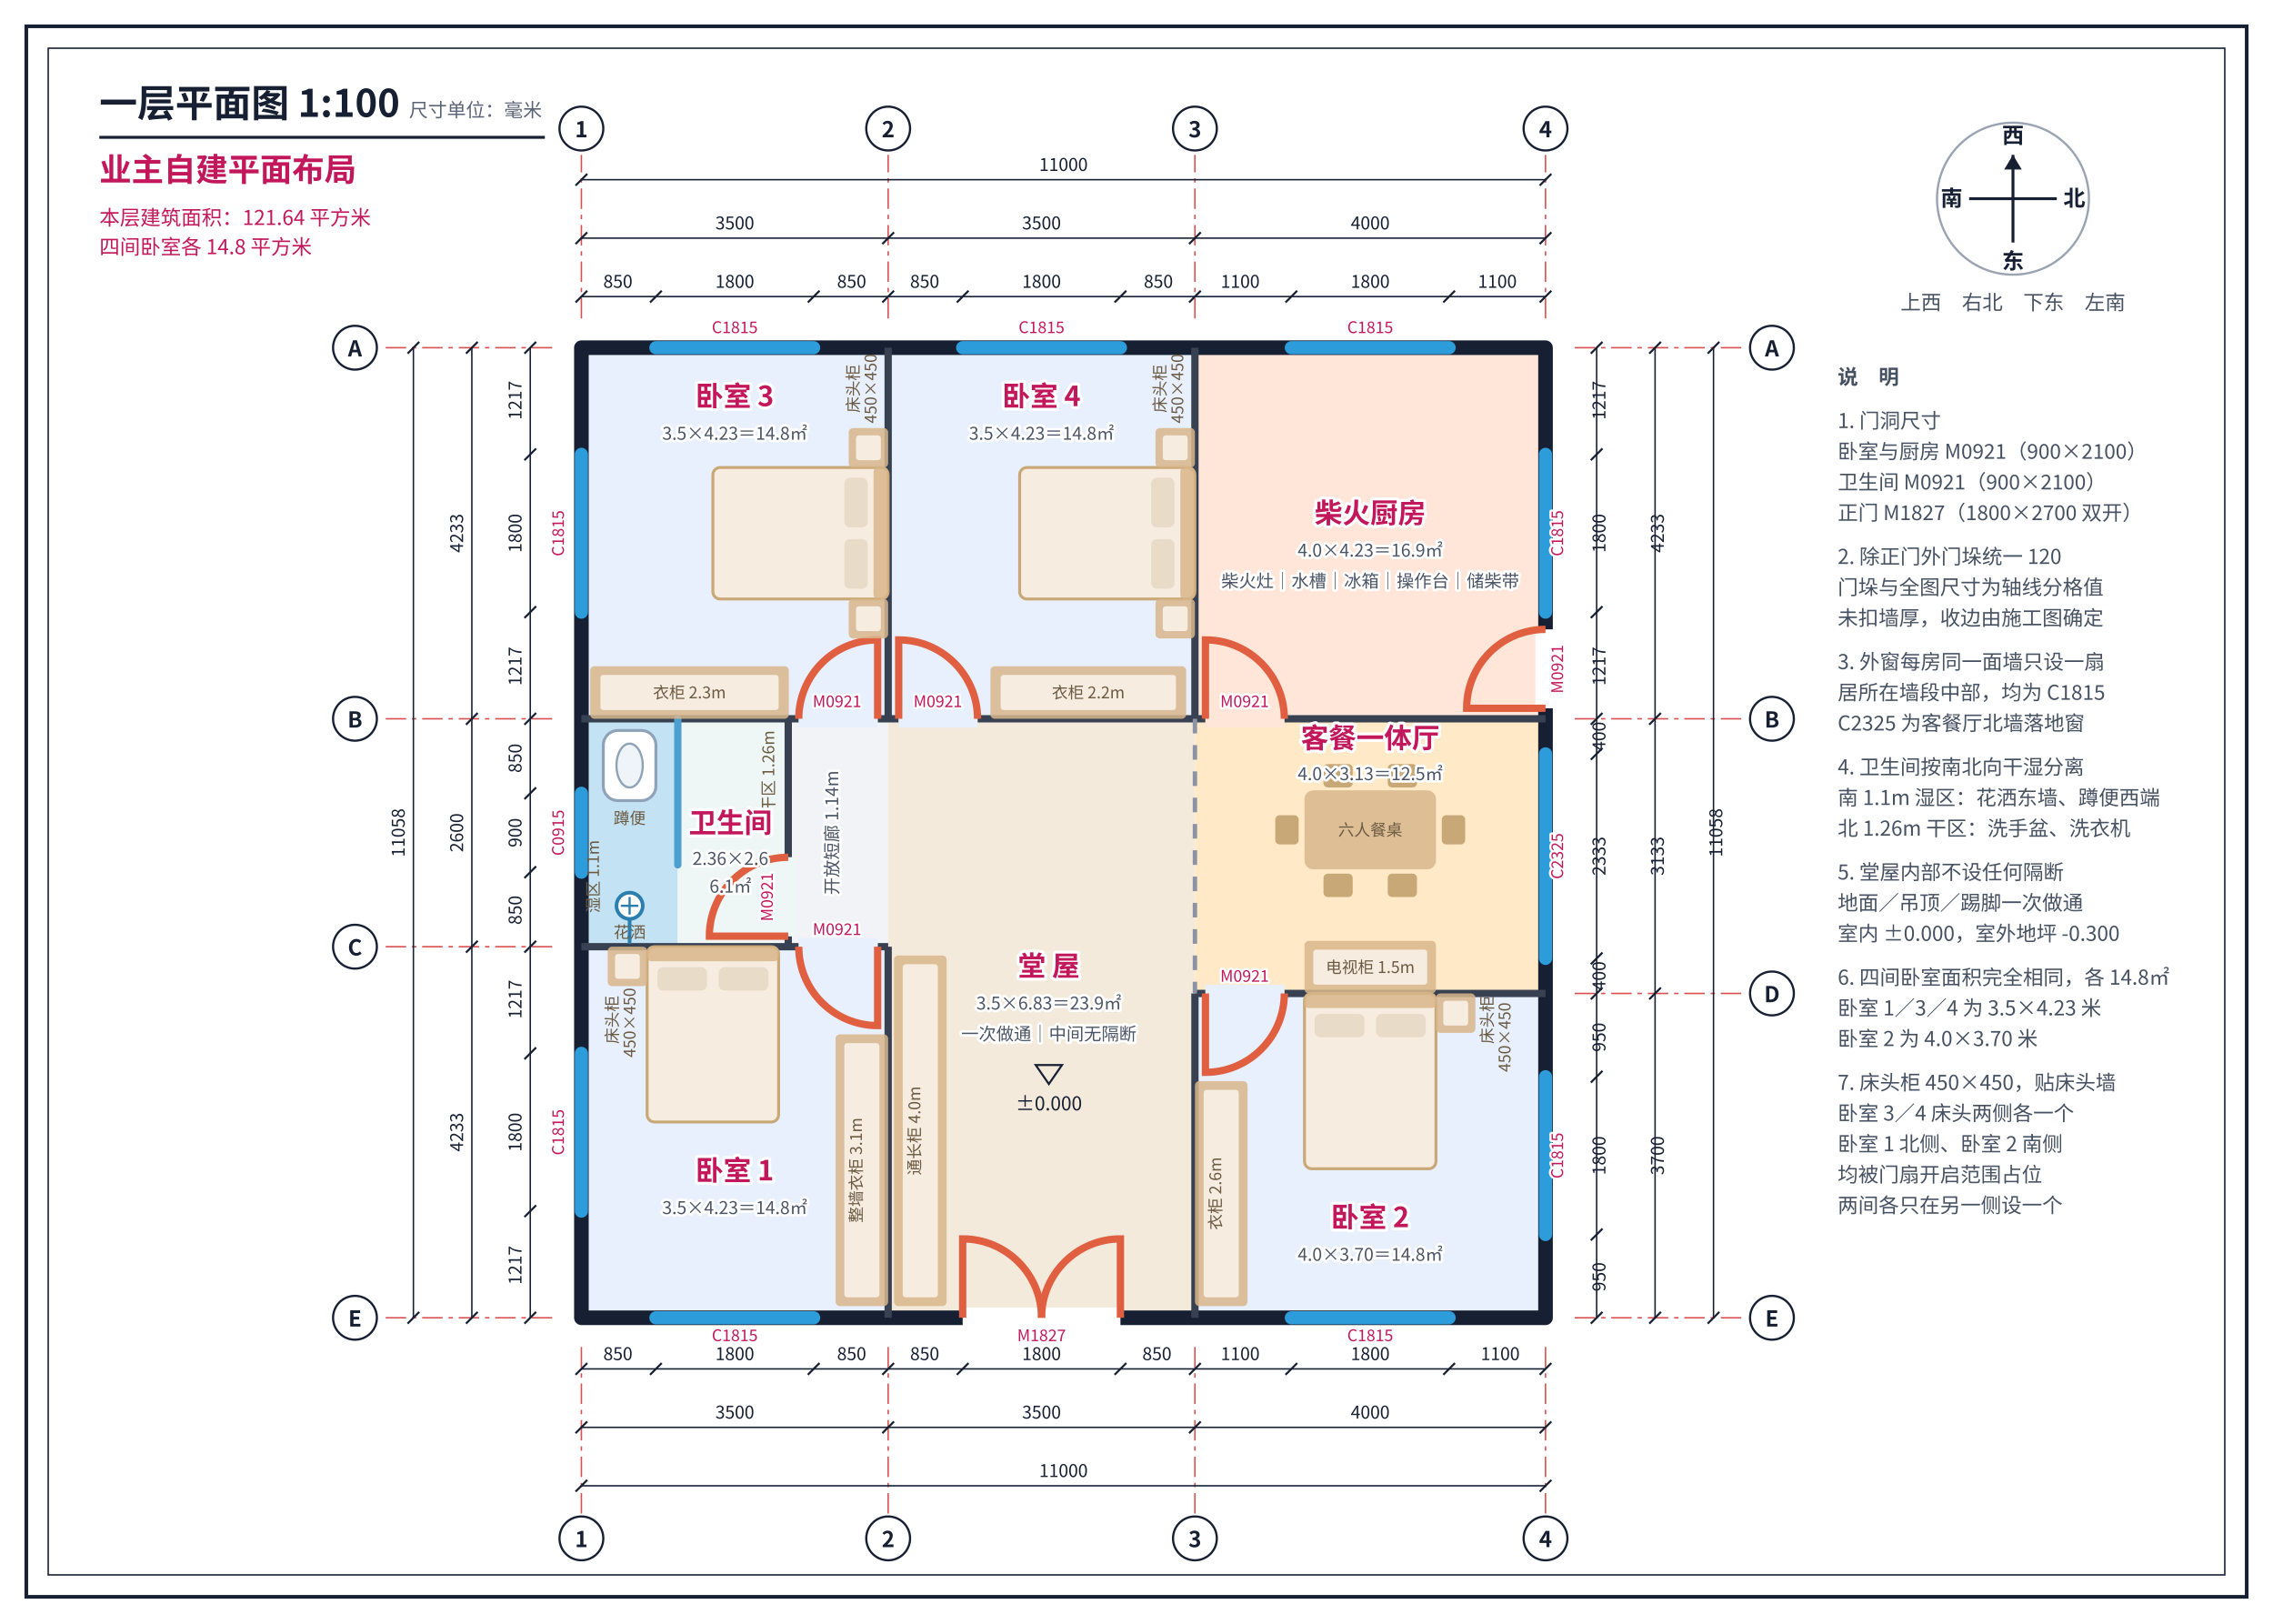
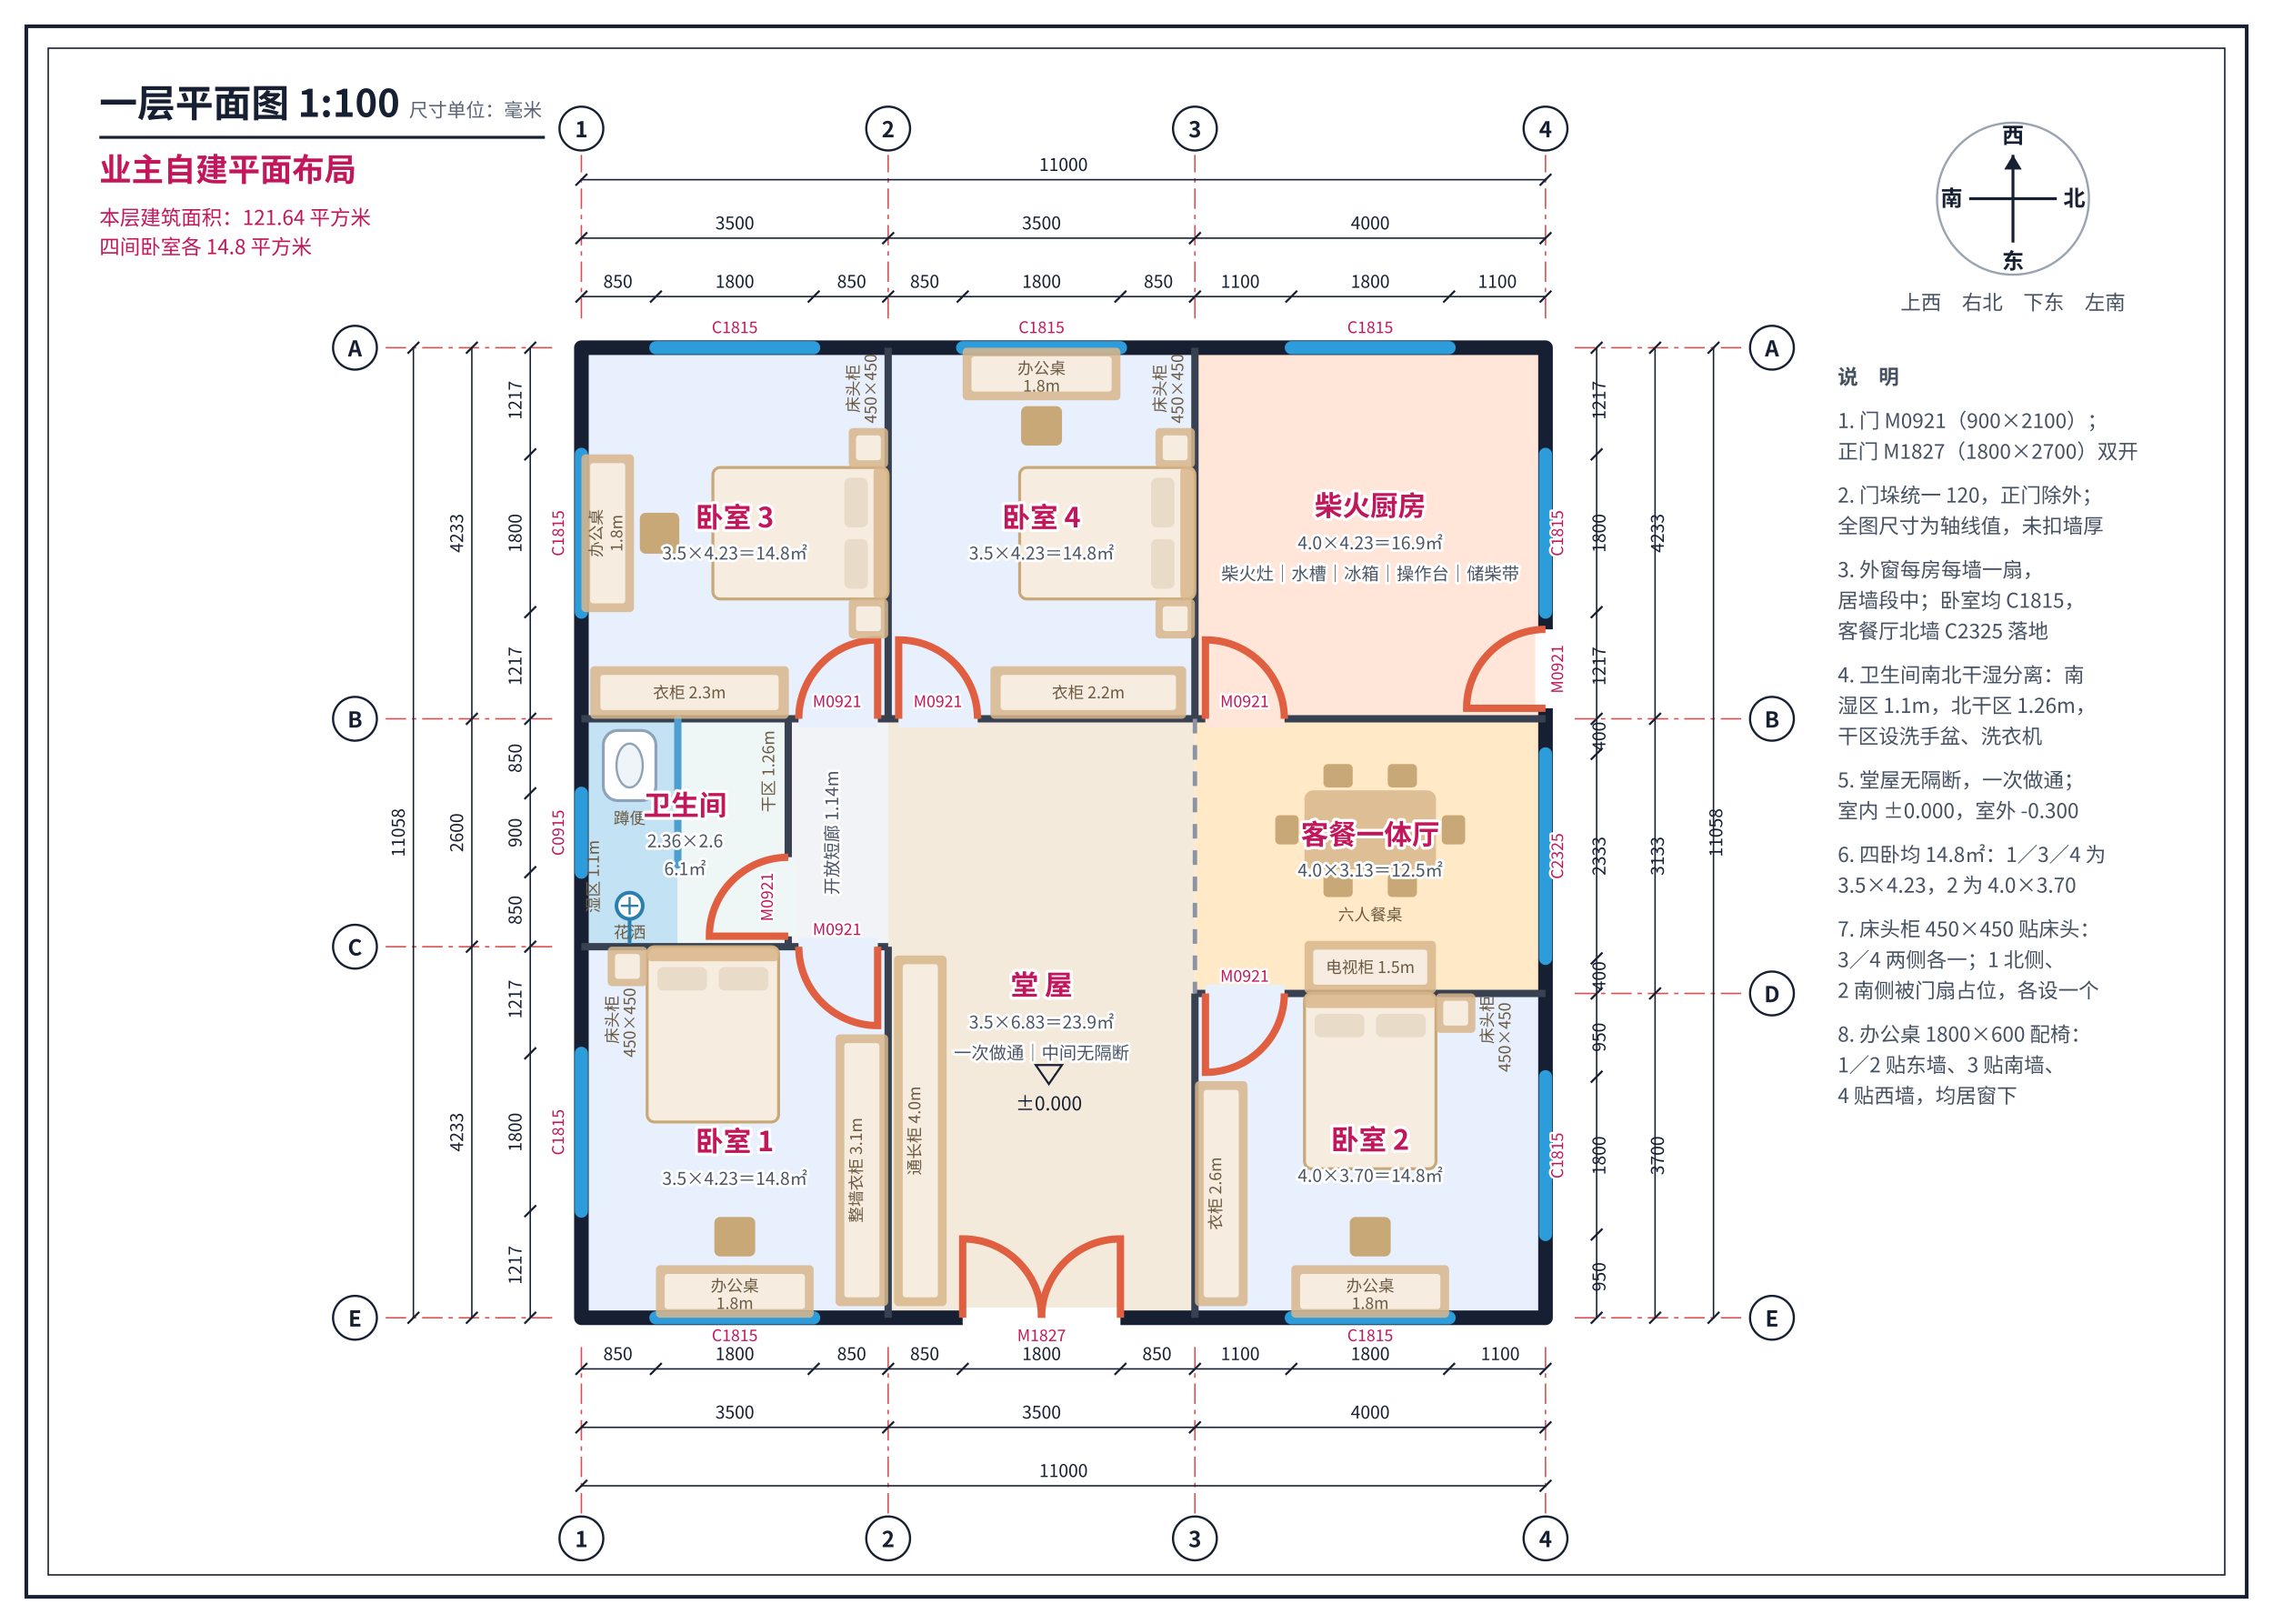
<svg xmlns="http://www.w3.org/2000/svg" viewBox="22 22 1556 1111" preserveAspectRatio="xMidYMid meet">
  <defs>
    <style>
      text { font-family: "Microsoft YaHei", "Noto Sans CJK SC", sans-serif; fill: #172033; }
      .frame { fill: none; stroke: #172033; stroke-width: 2.5; }
      .frame-in { fill: none; stroke: #172033; stroke-width: 1; }
      .sheet-title { font-size: 22px; font-weight: 700; fill: #c2185b; }
      .sheet-sub { font-size: 13px; fill: #5b6475; }
      .plan-name { font-size: 26px; font-weight: 700; }
      .area-note { font-size: 14px; fill: #c2185b; }
      .wall { stroke: #172033; stroke-width: 10; fill: none; stroke-linejoin: round; }
      .partition { stroke: #384152; stroke-width: 5; fill: none; }
      .soft { stroke: #8b93a4; stroke-width: 3; stroke-dasharray: 10 8; fill: none; }
      .glass { stroke: #4d9fd0; stroke-width: 5; stroke-linecap: round; fill: none; }
      .furni { fill: #d8b68b; opacity: 0.85; }
      .window { stroke: #2d9cdb; stroke-width: 9; stroke-linecap: round; }
      .door { stroke: #e15f41; stroke-width: 5; fill: none; }
      .axis-line { stroke: #d94f4f; stroke-width: 1; stroke-dasharray: 14 4 3 4; fill: none; }
      .axis-circle { fill: #ffffff; stroke: #172033; stroke-width: 1.5; }
      .axis-num { font-size: 15px; font-weight: 700; text-anchor: middle; }
      .dim-line { stroke: #172033; stroke-width: 1; fill: none; }
      .dim-tick { stroke: #172033; stroke-width: 1.4; fill: none; }
      .dim-num { font-size: 12px; text-anchor: middle; fill: #172033; }
      .tag { font-size: 11px; fill: #c2185b; text-anchor: middle;
        paint-order: stroke; stroke: #ffffff; stroke-width: 3px; stroke-linejoin: round; }
      .room-name { font-size: 19px; font-weight: 700; text-anchor: middle; fill: #c2185b;
        paint-order: stroke; stroke: #ffffff; stroke-width: 4px; stroke-linejoin: round; }
      .room-sub { font-size: 12px; text-anchor: middle; fill: #4b5565;
        paint-order: stroke; stroke: #ffffff; stroke-width: 3.5px; stroke-linejoin: round; }
      .furni-label { font-size: 11px; fill: #6b5a42; text-anchor: middle; }
      .lvl { font-size: 13px; text-anchor: middle; }
      .note { font-size: 14px; fill: #465162; }
    </style>
  </defs>
  <rect x="0" y="0" width="1600" height="1160" fill="#ffffff" />
  <rect x="40" y="40" width="1520" height="1075" class="frame" />
  <rect x="55" y="55" width="1490" height="1045" class="frame-in" />
  <path d="M420 240 V128 M630 240 V128 M840 240 V128 M1080 240 V128" class="axis-line" />
  <path d="M420 944 V1058 M630 944 V1058 M840 944 V1058 M1080 944 V1058" class="axis-line" />
  <path d="M400 260 H283 M400 514 H283 M400 670 H283 M400 924 H283" class="axis-line" />
  <path d="M1100 260 H1217 M1100 514 H1217 M1100 702 H1217 M1100 924 H1217" class="axis-line" />
  <rect x="420" y="260" width="210" height="254" fill="#e8f0fe" />
  <rect x="630" y="260" width="210" height="254" fill="#e8f0fe" />
  <rect x="840" y="260" width="240" height="254" fill="#ffe6d9" />
  <rect x="420" y="514" width="66" height="156" fill="#c3e3f5" />
  <rect x="486" y="514" width="75.6" height="156" fill="#eef7f6" />
  <rect x="561.6" y="514" width="68.4" height="156" fill="#f1f3f6" />
  <rect x="420" y="670" width="210" height="254" fill="#e8f0fe" />
  <rect x="630" y="514" width="210" height="410" fill="#f4eadc" />
  <rect x="840" y="514" width="240" height="188" fill="#ffe9c7" />
  <rect x="840" y="702" width="240" height="222" fill="#e8f0fe" />
  <rect x="420" y="260" width="660" height="664" class="wall" />
  <path d="M420 514 H568.8 M622.8 514 H637.2 M691.2 514 H847.2 M901.2 514 H1080" class="partition" />
  <path d="M630 260 V514 M840 260 V514" class="partition" />
  <path d="M561.6 514 V608.8 M561.6 662.8 V670" class="partition" />
  <path d="M420 670 H568.8 M622.8 670 H630" class="partition" />
  <path d="M630 670 V924" class="partition" />
  <path d="M840 702 V924" class="partition" />
  <path d="M840 702 H847.2 M901.2 702 H1080" class="partition" />
  <path d="M840 514 V702" class="soft" />
  <path d="M486 514 V614" class="glass" />
  <rect x="435" y="522" width="36" height="48" rx="10" fill="#ffffff" stroke="#8fa3b8" stroke-width="2" />
  <ellipse cx="453" cy="546" rx="9" ry="15" fill="#eef4f8" stroke="#8fa3b8" stroke-width="1.5" />
  <path d="M453 668 V651" stroke="#2b7fae" stroke-width="2.5" />
  <circle cx="453" cy="642" r="9" fill="#ffffff" stroke="#2b7fae" stroke-width="2.5" />
  <path d="M447 642 H459 M453 636 V648" stroke="#2b7fae" stroke-width="1.5" />
  <path d="M568.8 514 H622.8" stroke="#e8f0fe" stroke-width="12" />
  <path d="M622.8 514 V460 A54 54 0 0 0 568.8 514" class="door" />
  <path d="M561.6 608.8 V662.8" stroke="#eef7f6" stroke-width="12" />
  <path d="M561.6 662.8 H507.6 A54 54 0 0 1 561.6 608.8" class="door" />
  <path d="M568.8 670 H622.8" stroke="#e8f0fe" stroke-width="12" />
  <path d="M622.8 670 V724 A54 54 0 0 1 568.8 670" class="door" />
  <path d="M637.2 514 H691.2" stroke="#e8f0fe" stroke-width="12" />
  <path d="M637.2 514 V460 A54 54 0 0 1 691.2 514" class="door" />
  <path d="M847.2 514 H901.2" stroke="#ffe6d9" stroke-width="12" />
  <path d="M847.2 514 V460 A54 54 0 0 1 901.2 514" class="door" />
  <path d="M847.2 702 H901.2" stroke="#e8f0fe" stroke-width="12" />
  <path d="M847.2 702 V756 A54 54 0 0 0 901.2 702" class="door" />
  <path d="M681 924 H789" stroke="#ffffff" stroke-width="14" />
  <path d="M681 924 V870 A54 54 0 0 1 735 924" class="door" />
  <path d="M789 924 V870 A54 54 0 0 0 735 924" class="door" />
  <path d="M1080 452.8 V506.8" stroke="#ffffff" stroke-width="14" />
  <path d="M1080 506.8 H1026 A54 54 0 0 1 1080 452.8" class="door" />
  <path d="M471 260 H579 M681 260 H789 M906 260 H1014" class="window" />
  <path d="M420 333 V441 M420 565 V619 M420 743 V851" class="window" />
  <path d="M1080 333 V441 M1080 538 V678 M1080 759 V867" class="window" />
  <path d="M471 924 H579 M906 924 H1014" class="window" />
  <text x="525" y="250" class="tag">C1815</text>
  <text x="735" y="250" class="tag">C1815</text>
  <text x="960" y="250" class="tag">C1815</text>
  <text x="408" y="387" class="tag" transform="rotate(-90 408 387)">C1815</text>
  <text x="408" y="592" class="tag" transform="rotate(-90 408 592)">C0915</text>
  <text x="408" y="797" class="tag" transform="rotate(-90 408 797)">C1815</text>
  <text x="1092" y="387" class="tag" transform="rotate(-90 1092 387)">C1815</text>
  <text x="1092" y="608" class="tag" transform="rotate(-90 1092 608)">C2325</text>
  <text x="1092" y="813" class="tag" transform="rotate(-90 1092 813)">C1815</text>
  <text x="1092" y="480" class="tag" transform="rotate(-90 1092 480)">M0921</text>
  <text x="525" y="940" class="tag">C1815</text>
  <text x="735" y="940" class="tag">M1827</text>
  <text x="960" y="940" class="tag">C1815</text>
  <text x="595" y="506" class="tag">M0921</text>
  <text x="664" y="506" class="tag">M0921</text>
  <text x="874" y="506" class="tag">M0921</text>
  <text x="595" y="662" class="tag">M0921</text>
  <text x="874" y="694" class="tag">M0921</text>
  <text x="551" y="636" class="tag" transform="rotate(-90 551 636)">M0921</text>
  <rect x="465" y="670" width="90" height="120" rx="5" fill="#f6ece0" stroke="#c9a877" stroke-width="2" />
  <rect x="465" y="670" width="90" height="10" rx="3" class="furni" />
  <rect x="472" y="684" width="34" height="16" rx="4" fill="#e8dcc8" />
  <rect x="514" y="684" width="34" height="16" rx="4" fill="#e8dcc8" />
  <rect x="915" y="702" width="90" height="120" rx="5" fill="#f6ece0" stroke="#c9a877" stroke-width="2" />
  <rect x="915" y="702" width="90" height="10" rx="3" class="furni" />
  <rect x="922" y="716" width="34" height="16" rx="4" fill="#e8dcc8" />
  <rect x="964" y="716" width="34" height="16" rx="4" fill="#e8dcc8" />
  <rect x="510" y="342" width="120" height="90" rx="5" fill="#f6ece0" stroke="#c9a877" stroke-width="2" />
  <rect x="620" y="342" width="10" height="90" rx="3" class="furni" />
  <rect x="600" y="349" width="16" height="34" rx="4" fill="#e8dcc8" />
  <rect x="600" y="391" width="16" height="34" rx="4" fill="#e8dcc8" />
  <rect x="720" y="342" width="120" height="90" rx="5" fill="#f6ece0" stroke="#c9a877" stroke-width="2" />
  <rect x="830" y="342" width="10" height="90" rx="3" class="furni" />
  <rect x="810" y="349" width="16" height="34" rx="4" fill="#e8dcc8" />
  <rect x="810" y="391" width="16" height="34" rx="4" fill="#e8dcc8" />
  <rect x="438" y="670" width="27" height="27" rx="3" class="furni" />
  <rect x="443" y="675" width="17" height="17" rx="2" fill="#f6ece0" />
  <text x="445" y="720" class="furni-label" transform="rotate(-90 445 720)">床头柜</text>
  <text x="457" y="722" class="furni-label" transform="rotate(-90 457 722)">450×450</text>
  <rect x="1005" y="702" width="27" height="27" rx="3" class="furni" />
  <rect x="1010" y="707" width="17" height="17" rx="2" fill="#f6ece0" />
  <text x="1044" y="720" class="furni-label" transform="rotate(-90 1044 720)">床头柜</text>
  <text x="1056" y="732" class="furni-label" transform="rotate(-90 1056 732)">450×450</text>
  <rect x="603" y="315" width="27" height="27" rx="3" class="furni" />
  <rect x="608" y="320" width="17" height="17" rx="2" fill="#f6ece0" />
  <rect x="603" y="432" width="27" height="27" rx="3" class="furni" />
  <rect x="608" y="437" width="17" height="17" rx="2" fill="#f6ece0" />
  <text x="610" y="288" class="furni-label" transform="rotate(-90 610 288)">床头柜</text>
  <text x="622" y="288" class="furni-label" transform="rotate(-90 622 288)">450×450</text>
  <rect x="813" y="315" width="27" height="27" rx="3" class="furni" />
  <rect x="818" y="320" width="17" height="17" rx="2" fill="#f6ece0" />
  <rect x="813" y="432" width="27" height="27" rx="3" class="furni" />
  <rect x="818" y="437" width="17" height="17" rx="2" fill="#f6ece0" />
  <text x="820" y="288" class="furni-label" transform="rotate(-90 820 288)">床头柜</text>
  <text x="832" y="288" class="furni-label" transform="rotate(-90 832 288)">450×450</text>
  <rect x="594" y="730" width="36" height="186" rx="3" class="furni" />
  <rect x="600" y="736" width="24" height="174" rx="2" fill="#f6ece0" />
  <text x="612" y="823" class="furni-label" transform="rotate(-90 612 823)">整墙衣柜 3.1m</text>
  <rect x="840" y="762" width="36" height="154" rx="3" class="furni" />
  <rect x="846" y="768" width="24" height="142" rx="2" fill="#f6ece0" />
  <text x="858" y="839" class="furni-label" transform="rotate(-90 858 839)">衣柜 2.6m</text>
  <rect x="426" y="478" width="136" height="36" rx="3" class="furni" />
  <rect x="433" y="484" width="122" height="24" rx="2" fill="#f6ece0" />
  <text x="494" y="500" class="furni-label">衣柜 2.3m</text>
  <rect x="700" y="478" width="134" height="36" rx="3" class="furni" />
  <rect x="707" y="484" width="120" height="24" rx="2" fill="#f6ece0" />
  <text x="767" y="500" class="furni-label">衣柜 2.2m</text>
  <rect x="634" y="676" width="36" height="240" rx="3" class="furni" />
  <rect x="640" y="682" width="24" height="228" rx="2" fill="#f6ece0" />
  <text x="652" y="796" class="furni-label" transform="rotate(-90 652 796)">通长柜 4.0m</text>
  <rect x="915" y="666" width="90" height="36" rx="3" class="furni" />
  <rect x="921" y="672" width="78" height="24" rx="2" fill="#f6ece0" />
  <text x="960" y="688" class="furni-label">电视柜 1.5m</text>
  <rect x="915" y="563" width="90" height="54" rx="6" class="furni" />
-   <text x="960" y="594" class="furni-label">六人餐桌</text>
+   <text x="960" y="652" class="furni-label">六人餐桌</text>
  <rect x="928" y="545" width="20" height="16" rx="3" fill="#c9a877" />
  <rect x="972" y="545" width="20" height="16" rx="3" fill="#c9a877" />
  <rect x="928" y="620" width="20" height="16" rx="3" fill="#c9a877" />
  <rect x="972" y="620" width="20" height="16" rx="3" fill="#c9a877" />
  <rect x="895" y="580" width="16" height="20" rx="3" fill="#c9a877" />
  <rect x="1009" y="580" width="16" height="20" rx="3" fill="#c9a877" />
-   <text x="525" y="300" class="room-name">卧室 3</text>
-   <text x="525" y="323" class="room-sub">3.5×4.23＝14.8㎡</text>
-   <text x="735" y="300" class="room-name">卧室 4</text>
-   <text x="735" y="323" class="room-sub">3.5×4.23＝14.8㎡</text>
-   <text x="960" y="380" class="room-name">柴火厨房</text>
-   <text x="960" y="403" class="room-sub">4.0×4.23＝16.9㎡</text>
-   <text x="960" y="424" class="room-sub">柴火灶｜水槽｜冰箱｜操作台｜储柴带</text>
+   <rect x="471" y="888" width="108" height="36" rx="3" class="furni" />
+   <rect x="477" y="894" width="96" height="24" rx="2" fill="#f6ece0" />
+   <rect x="511" y="855" width="28" height="27" rx="4" fill="#c9a877" />
+   <text x="525" y="906" class="furni-label">办公桌</text>
+   <text x="525" y="918" class="furni-label">1.8m</text>
+   <rect x="906" y="888" width="108" height="36" rx="3" class="furni" />
+   <rect x="912" y="894" width="96" height="24" rx="2" fill="#f6ece0" />
+   <rect x="946" y="855" width="28" height="27" rx="4" fill="#c9a877" />
+   <text x="960" y="906" class="furni-label">办公桌</text>
+   <text x="960" y="918" class="furni-label">1.8m</text>
+   <rect x="420" y="333" width="36" height="108" rx="3" class="furni" />
+   <rect x="426" y="339" width="24" height="96" rx="2" fill="#f6ece0" />
+   <rect x="460" y="373" width="27" height="28" rx="4" fill="#c9a877" />
+   <text x="434" y="387" class="furni-label" transform="rotate(-90 434 387)">办公桌</text>
+   <text x="448" y="387" class="furni-label" transform="rotate(-90 448 387)">1.8m</text>
+   <rect x="681" y="260" width="108" height="36" rx="3" class="furni" />
+   <rect x="687" y="266" width="96" height="24" rx="2" fill="#f6ece0" />
+   <rect x="721" y="300" width="28" height="27" rx="4" fill="#c9a877" />
+   <text x="735" y="278" class="furni-label">办公桌</text>
+   <text x="735" y="290" class="furni-label">1.8m</text>
+   <text x="525" y="383" class="room-name">卧室 3</text>
+   <text x="525" y="405" class="room-sub">3.5×4.23＝14.8㎡</text>
+   <text x="735" y="383" class="room-name">卧室 4</text>
+   <text x="735" y="405" class="room-sub">3.5×4.23＝14.8㎡</text>
+   <text x="960" y="375" class="room-name">柴火厨房</text>
+   <text x="960" y="398" class="room-sub">4.0×4.23＝16.9㎡</text>
+   <text x="960" y="419" class="room-sub">柴火灶｜水槽｜冰箱｜操作台｜储柴带</text>
  <text x="453" y="586" class="furni-label">蹲便</text>
  <text x="432" y="622" class="furni-label" transform="rotate(-90 432 622)">湿区 1.1m</text>
  <text x="453" y="664" class="furni-label">花洒</text>
  <text x="552" y="550" class="furni-label" transform="rotate(-90 552 550)">干区 1.26m</text>
-   <text x="522" y="592" class="room-name">卫生间</text>
-   <text x="522" y="614" class="room-sub">2.36×2.6</text>
-   <text x="522" y="633" class="room-sub">6.1㎡</text>
+   <text x="491" y="580" class="room-name">卫生间</text>
+   <text x="491" y="602" class="room-sub">2.36×2.6</text>
+   <text x="491" y="621" class="room-sub">6.1㎡</text>
  <text x="595.8" y="592" class="room-sub" transform="rotate(-90 595.8 592)">开放短廊 1.14m</text>
-   <text x="525" y="830" class="room-name">卧室 1</text>
-   <text x="525" y="853" class="room-sub">3.5×4.23＝14.8㎡</text>
-   <text x="740" y="690" class="room-name">堂 屋</text>
-   <text x="740" y="713" class="room-sub">3.5×6.83＝23.9㎡</text>
-   <text x="740" y="734" class="room-sub">一次做通｜中间无隔断</text>
-   <text x="960" y="534" class="room-name">客餐一体厅</text>
-   <text x="960" y="556" class="room-sub">4.0×3.13＝12.5㎡</text>
-   <text x="960" y="862" class="room-name">卧室 2</text>
-   <text x="960" y="885" class="room-sub">4.0×3.70＝14.8㎡</text>
+   <text x="525" y="810" class="room-name">卧室 1</text>
+   <text x="525" y="833" class="room-sub">3.5×4.23＝14.8㎡</text>
+   <text x="735" y="703" class="room-name">堂 屋</text>
+   <text x="735" y="726" class="room-sub">3.5×6.83＝23.9㎡</text>
+   <text x="735" y="747" class="room-sub">一次做通｜中间无隔断</text>
+   <text x="960" y="600" class="room-name">客餐一体厅</text>
+   <text x="960" y="622" class="room-sub">4.0×3.13＝12.5㎡</text>
+   <text x="960" y="809" class="room-name">卧室 2</text>
+   <text x="960" y="831" class="room-sub">4.0×3.70＝14.8㎡</text>
  <path d="M740 764 l-9,-13 h18 z" fill="none" stroke="#172033" stroke-width="1.4" />
  <text x="740" y="782" class="lvl">±0.000</text>
  <circle cx="420" cy="110" r="15" class="axis-circle" />
  <text x="420" y="116" class="axis-num">1</text>
  <circle cx="630" cy="110" r="15" class="axis-circle" />
  <text x="630" y="116" class="axis-num">2</text>
  <circle cx="840" cy="110" r="15" class="axis-circle" />
  <text x="840" y="116" class="axis-num">3</text>
  <circle cx="1080" cy="110" r="15" class="axis-circle" />
  <text x="1080" y="116" class="axis-num">4</text>
  <circle cx="420" cy="1075" r="15" class="axis-circle" />
  <text x="420" y="1081" class="axis-num">1</text>
  <circle cx="630" cy="1075" r="15" class="axis-circle" />
  <text x="630" y="1081" class="axis-num">2</text>
  <circle cx="840" cy="1075" r="15" class="axis-circle" />
  <text x="840" y="1081" class="axis-num">3</text>
  <circle cx="1080" cy="1075" r="15" class="axis-circle" />
  <text x="1080" y="1081" class="axis-num">4</text>
  <circle cx="265" cy="260" r="15" class="axis-circle" />
  <text x="265" y="266" class="axis-num">A</text>
  <circle cx="265" cy="514" r="15" class="axis-circle" />
  <text x="265" y="520" class="axis-num">B</text>
  <circle cx="265" cy="670" r="15" class="axis-circle" />
  <text x="265" y="676" class="axis-num">C</text>
  <circle cx="265" cy="924" r="15" class="axis-circle" />
  <text x="265" y="930" class="axis-num">E</text>
  <circle cx="1235" cy="260" r="15" class="axis-circle" />
  <text x="1235" y="266" class="axis-num">A</text>
  <circle cx="1235" cy="514" r="15" class="axis-circle" />
  <text x="1235" y="520" class="axis-num">B</text>
  <circle cx="1235" cy="702" r="15" class="axis-circle" />
  <text x="1235" y="708" class="axis-num">D</text>
  <circle cx="1235" cy="924" r="15" class="axis-circle" />
  <text x="1235" y="930" class="axis-num">E</text>
  <path d="M420 225 H1080" class="dim-line" />
  <path d="M416 229 L424 221 M467 229 L475 221 M575 229 L583 221 M626 229 L634 221 M677 229 L685 221 M785 229 L793 221 M836 229 L844 221 M902 229 L910 221 M1010 229 L1018 221 M1076 229 L1084 221" class="dim-tick" />
  <text x="445" y="219" class="dim-num">850</text>
  <text x="525" y="219" class="dim-num">1800</text>
  <text x="605" y="219" class="dim-num">850</text>
  <text x="655" y="219" class="dim-num">850</text>
  <text x="735" y="219" class="dim-num">1800</text>
  <text x="815" y="219" class="dim-num">850</text>
  <text x="871" y="219" class="dim-num">1100</text>
  <text x="960" y="219" class="dim-num">1800</text>
  <text x="1047" y="219" class="dim-num">1100</text>
  <path d="M420 185 H1080" class="dim-line" />
  <path d="M416 189 L424 181 M626 189 L634 181 M836 189 L844 181 M1076 189 L1084 181" class="dim-tick" />
  <text x="525" y="179" class="dim-num">3500</text>
  <text x="735" y="179" class="dim-num">3500</text>
  <text x="960" y="179" class="dim-num">4000</text>
  <path d="M420 145 H1080" class="dim-line" />
  <path d="M416 149 L424 141 M1076 149 L1084 141" class="dim-tick" />
  <text x="750" y="139" class="dim-num">11000</text>
  <path d="M420 959 H1080" class="dim-line" />
  <path d="M416 963 L424 955 M467 963 L475 955 M575 963 L583 955 M626 963 L634 955 M677 963 L685 955 M785 963 L793 955 M836 963 L844 955 M902 963 L910 955 M1010 963 L1018 955 M1076 963 L1084 955" class="dim-tick" />
  <text x="445" y="953" class="dim-num">850</text>
  <text x="525" y="953" class="dim-num">1800</text>
  <text x="605" y="953" class="dim-num">850</text>
  <text x="655" y="953" class="dim-num">850</text>
  <text x="735" y="953" class="dim-num">1800</text>
  <text x="814" y="953" class="dim-num">850</text>
  <text x="871" y="953" class="dim-num">1100</text>
  <text x="960" y="953" class="dim-num">1800</text>
  <text x="1049" y="953" class="dim-num">1100</text>
  <path d="M420 999 H1080" class="dim-line" />
  <path d="M416 1003 L424 995 M626 1003 L634 995 M836 1003 L844 995 M1076 1003 L1084 995" class="dim-tick" />
  <text x="525" y="993" class="dim-num">3500</text>
  <text x="735" y="993" class="dim-num">3500</text>
  <text x="960" y="993" class="dim-num">4000</text>
  <path d="M420 1039 H1080" class="dim-line" />
  <path d="M416 1043 L424 1035 M1076 1043 L1084 1035" class="dim-tick" />
  <text x="750" y="1033" class="dim-num">11000</text>
  <path d="M385 260 V924" class="dim-line" />
  <path d="M381 264 L389 256 M381 337 L389 329 M381 445 L389 437 M381 518 L389 510 M381 569 L389 561 M381 623 L389 615 M381 674 L389 666 M381 747 L389 739 M381 855 L389 847 M381 928 L389 920" class="dim-tick" />
  <text x="379" y="296" class="dim-num" transform="rotate(-90 379 296)">1217</text>
  <text x="379" y="387" class="dim-num" transform="rotate(-90 379 387)">1800</text>
  <text x="379" y="478" class="dim-num" transform="rotate(-90 379 478)">1217</text>
  <text x="379" y="541" class="dim-num" transform="rotate(-90 379 541)">850</text>
  <text x="379" y="592" class="dim-num" transform="rotate(-90 379 592)">900</text>
  <text x="379" y="645" class="dim-num" transform="rotate(-90 379 645)">850</text>
  <text x="379" y="706" class="dim-num" transform="rotate(-90 379 706)">1217</text>
  <text x="379" y="797" class="dim-num" transform="rotate(-90 379 797)">1800</text>
  <text x="379" y="888" class="dim-num" transform="rotate(-90 379 888)">1217</text>
  <path d="M345 260 V924" class="dim-line" />
  <path d="M341 264 L349 256 M341 518 L349 510 M341 674 L349 666 M341 928 L349 920" class="dim-tick" />
  <text x="339" y="387" class="dim-num" transform="rotate(-90 339 387)">4233</text>
  <text x="339" y="592" class="dim-num" transform="rotate(-90 339 592)">2600</text>
  <text x="339" y="797" class="dim-num" transform="rotate(-90 339 797)">4233</text>
  <path d="M305 260 V924" class="dim-line" />
  <path d="M301 264 L309 256 M301 928 L309 920" class="dim-tick" />
  <text x="299" y="592" class="dim-num" transform="rotate(-90 299 592)">11058</text>
  <path d="M1115 260 V924" class="dim-line" />
  <path d="M1111 264 L1119 256 M1111 337 L1119 329 M1111 445 L1119 437 M1111 518 L1119 510 M1111 542 L1119 534 M1111 682 L1119 674 M1111 706 L1119 698 M1111 763 L1119 755 M1111 871 L1119 863 M1111 928 L1119 920" class="dim-tick" />
  <text x="1121" y="296" class="dim-num" transform="rotate(-90 1121 296)">1217</text>
  <text x="1121" y="387" class="dim-num" transform="rotate(-90 1121 387)">1800</text>
  <text x="1121" y="478" class="dim-num" transform="rotate(-90 1121 478)">1217</text>
  <text x="1121" y="526" class="dim-num" transform="rotate(-90 1121 526)">400</text>
  <text x="1121" y="608" class="dim-num" transform="rotate(-90 1121 608)">2333</text>
  <text x="1121" y="690" class="dim-num" transform="rotate(-90 1121 690)">400</text>
  <text x="1121" y="732" class="dim-num" transform="rotate(-90 1121 732)">950</text>
  <text x="1121" y="813" class="dim-num" transform="rotate(-90 1121 813)">1800</text>
  <text x="1121" y="896" class="dim-num" transform="rotate(-90 1121 896)">950</text>
  <path d="M1155 260 V924" class="dim-line" />
  <path d="M1151 264 L1159 256 M1151 518 L1159 510 M1151 706 L1159 698 M1151 928 L1159 920" class="dim-tick" />
  <text x="1161" y="387" class="dim-num" transform="rotate(-90 1161 387)">4233</text>
  <text x="1161" y="608" class="dim-num" transform="rotate(-90 1161 608)">3133</text>
  <text x="1161" y="813" class="dim-num" transform="rotate(-90 1161 813)">3700</text>
  <path d="M1195 260 V924" class="dim-line" />
  <path d="M1191 264 L1199 256 M1191 928 L1199 920" class="dim-tick" />
  <text x="1201" y="592" class="dim-num" transform="rotate(-90 1201 592)">11058</text>
  <text x="90" y="102" class="plan-name">一层平面图 1:100</text>
  <text x="302" y="102" class="sheet-sub">尺寸单位：毫米</text>
  <path d="M90 116 H395" stroke="#172033" stroke-width="2" />
  <text x="90" y="146" class="sheet-title">业主自建平面布局</text>
  <text x="90" y="176" class="area-note">本层建筑面积：121.64 平方米</text>
  <text x="90" y="196" class="area-note">四间卧室各 14.8 平方米</text>
  <g transform="translate(1280 285)">
    <text x="0" y="0" class="note" font-weight="700">说　明</text>
-     <text x="0" y="30" class="note">1. 门洞尺寸</text>
-     <text x="0" y="51" class="note">　 卧室与厨房 M0921（900×2100）</text>
-     <text x="0" y="72" class="note">　 卫生间 M0921（900×2100）</text>
-     <text x="0" y="93" class="note">　 正门 M1827（1800×2700 双开）</text>
-     <text x="0" y="123" class="note">2. 除正门外门垛统一 120</text>
-     <text x="0" y="144" class="note">　 门垛与全图尺寸为轴线分格值</text>
-     <text x="0" y="165" class="note">　 未扣墙厚，收边由施工图确定</text>
-     <text x="0" y="195" class="note">3. 外窗每房同一面墙只设一扇</text>
-     <text x="0" y="216" class="note">　 居所在墙段中部，均为 C1815</text>
-     <text x="0" y="237" class="note">　 C2325 为客餐厅北墙落地窗</text>
-     <text x="0" y="267" class="note">4. 卫生间按南北向干湿分离</text>
-     <text x="0" y="288" class="note">　 南 1.1m 湿区：花洒东墙、蹲便西端</text>
-     <text x="0" y="309" class="note">　 北 1.26m 干区：洗手盆、洗衣机</text>
-     <text x="0" y="339" class="note">5. 堂屋内部不设任何隔断</text>
-     <text x="0" y="360" class="note">　 地面／吊顶／踢脚一次做通</text>
-     <text x="0" y="381" class="note">　 室内 ±0.000，室外地坪 -0.300</text>
-     <text x="0" y="411" class="note">6. 四间卧室面积完全相同，各 14.8㎡</text>
-     <text x="0" y="432" class="note">　 卧室 1／3／4 为 3.5×4.23 米</text>
-     <text x="0" y="453" class="note">　 卧室 2 为 4.0×3.70 米</text>
-     <text x="0" y="483" class="note">7. 床头柜 450×450，贴床头墙</text>
-     <text x="0" y="504" class="note">　 卧室 3／4 床头两侧各一个</text>
-     <text x="0" y="525" class="note">　 卧室 1 北侧、卧室 2 南侧</text>
-     <text x="0" y="546" class="note">　 均被门扇开启范围占位</text>
-     <text x="0" y="567" class="note">　 两间各只在另一侧设一个</text>
+     <text x="0" y="30" class="note">1. 门 M0921（900×2100）；</text>
+     <text x="0" y="51" class="note">　 正门 M1827（1800×2700）双开</text>
+     <text x="0" y="81" class="note">2. 门垛统一 120，正门除外；</text>
+     <text x="0" y="102" class="note">　 全图尺寸为轴线值，未扣墙厚</text>
+     <text x="0" y="132" class="note">3. 外窗每房每墙一扇，</text>
+     <text x="0" y="153" class="note">　 居墙段中；卧室均 C1815，</text>
+     <text x="0" y="174" class="note">　 客餐厅北墙 C2325 落地</text>
+     <text x="0" y="204" class="note">4. 卫生间南北干湿分离：南</text>
+     <text x="0" y="225" class="note">　 湿区 1.1m，北干区 1.26m，</text>
+     <text x="0" y="246" class="note">　 干区设洗手盆、洗衣机</text>
+     <text x="0" y="276" class="note">5. 堂屋无隔断，一次做通；</text>
+     <text x="0" y="297" class="note">　 室内 ±0.000，室外 -0.300</text>
+     <text x="0" y="327" class="note">6. 四卧均 14.8㎡：1／3／4 为</text>
+     <text x="0" y="348" class="note">　 3.5×4.23，2 为 4.0×3.70</text>
+     <text x="0" y="378" class="note">7. 床头柜 450×450 贴床头：</text>
+     <text x="0" y="399" class="note">　 3／4 两侧各一；1 北侧、</text>
+     <text x="0" y="420" class="note">　 2 南侧被门扇占位，各设一个</text>
+     <text x="0" y="450" class="note">8. 办公桌 1800×600 配椅：</text>
+     <text x="0" y="471" class="note">　 1／2 贴东墙、3 贴南墙、</text>
+     <text x="0" y="492" class="note">　 4 贴西墙，均居窗下</text>
  </g>
  <g transform="translate(1400 158)">
    <circle cx="0" cy="0" r="52" fill="#ffffff" stroke="#9aa3b2" stroke-width="1.5" />
    <path d="M0 30 V-30" stroke="#172033" stroke-width="2" />
    <path d="M-30 0 H30" stroke="#172033" stroke-width="2" />
    <path d="M0 -30 l-6,10 h12 z" fill="#172033" />
    <text x="0" y="-38" class="axis-num" font-size="13">西</text>
    <text x="0" y="48" class="axis-num" font-size="13">东</text>
    <text x="-42" y="5" class="axis-num" font-size="13">南</text>
    <text x="42" y="5" class="axis-num" font-size="13">北</text>
    <text x="0" y="76" class="note" text-anchor="middle">上西　右北　下东　左南</text>
  </g>
</svg>
